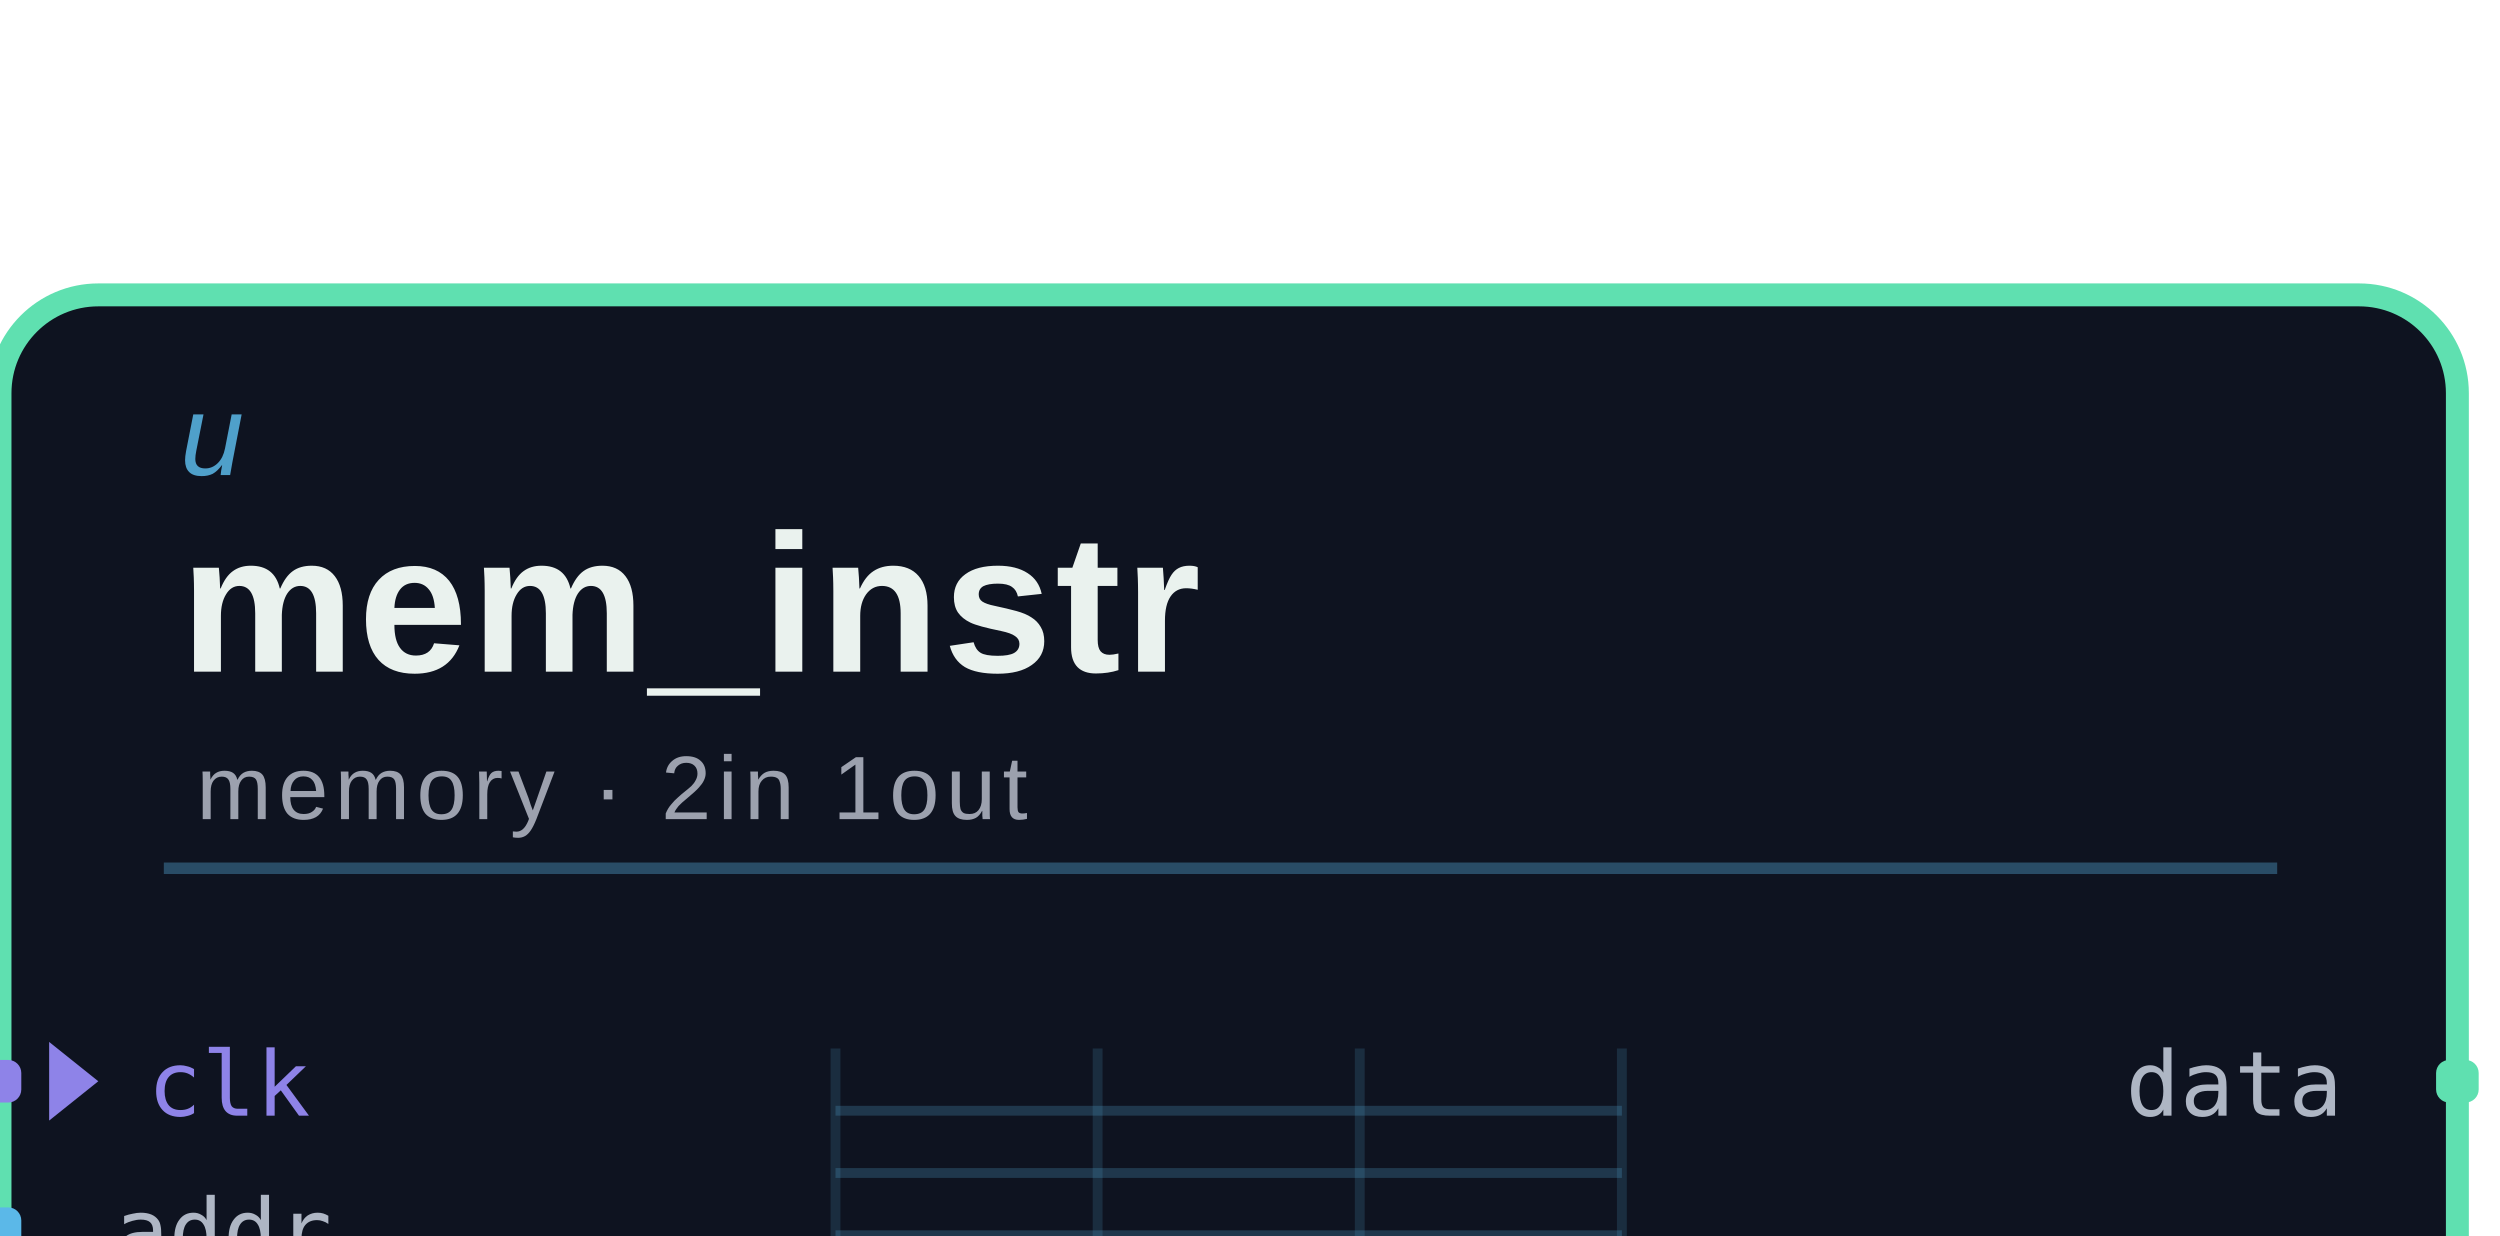
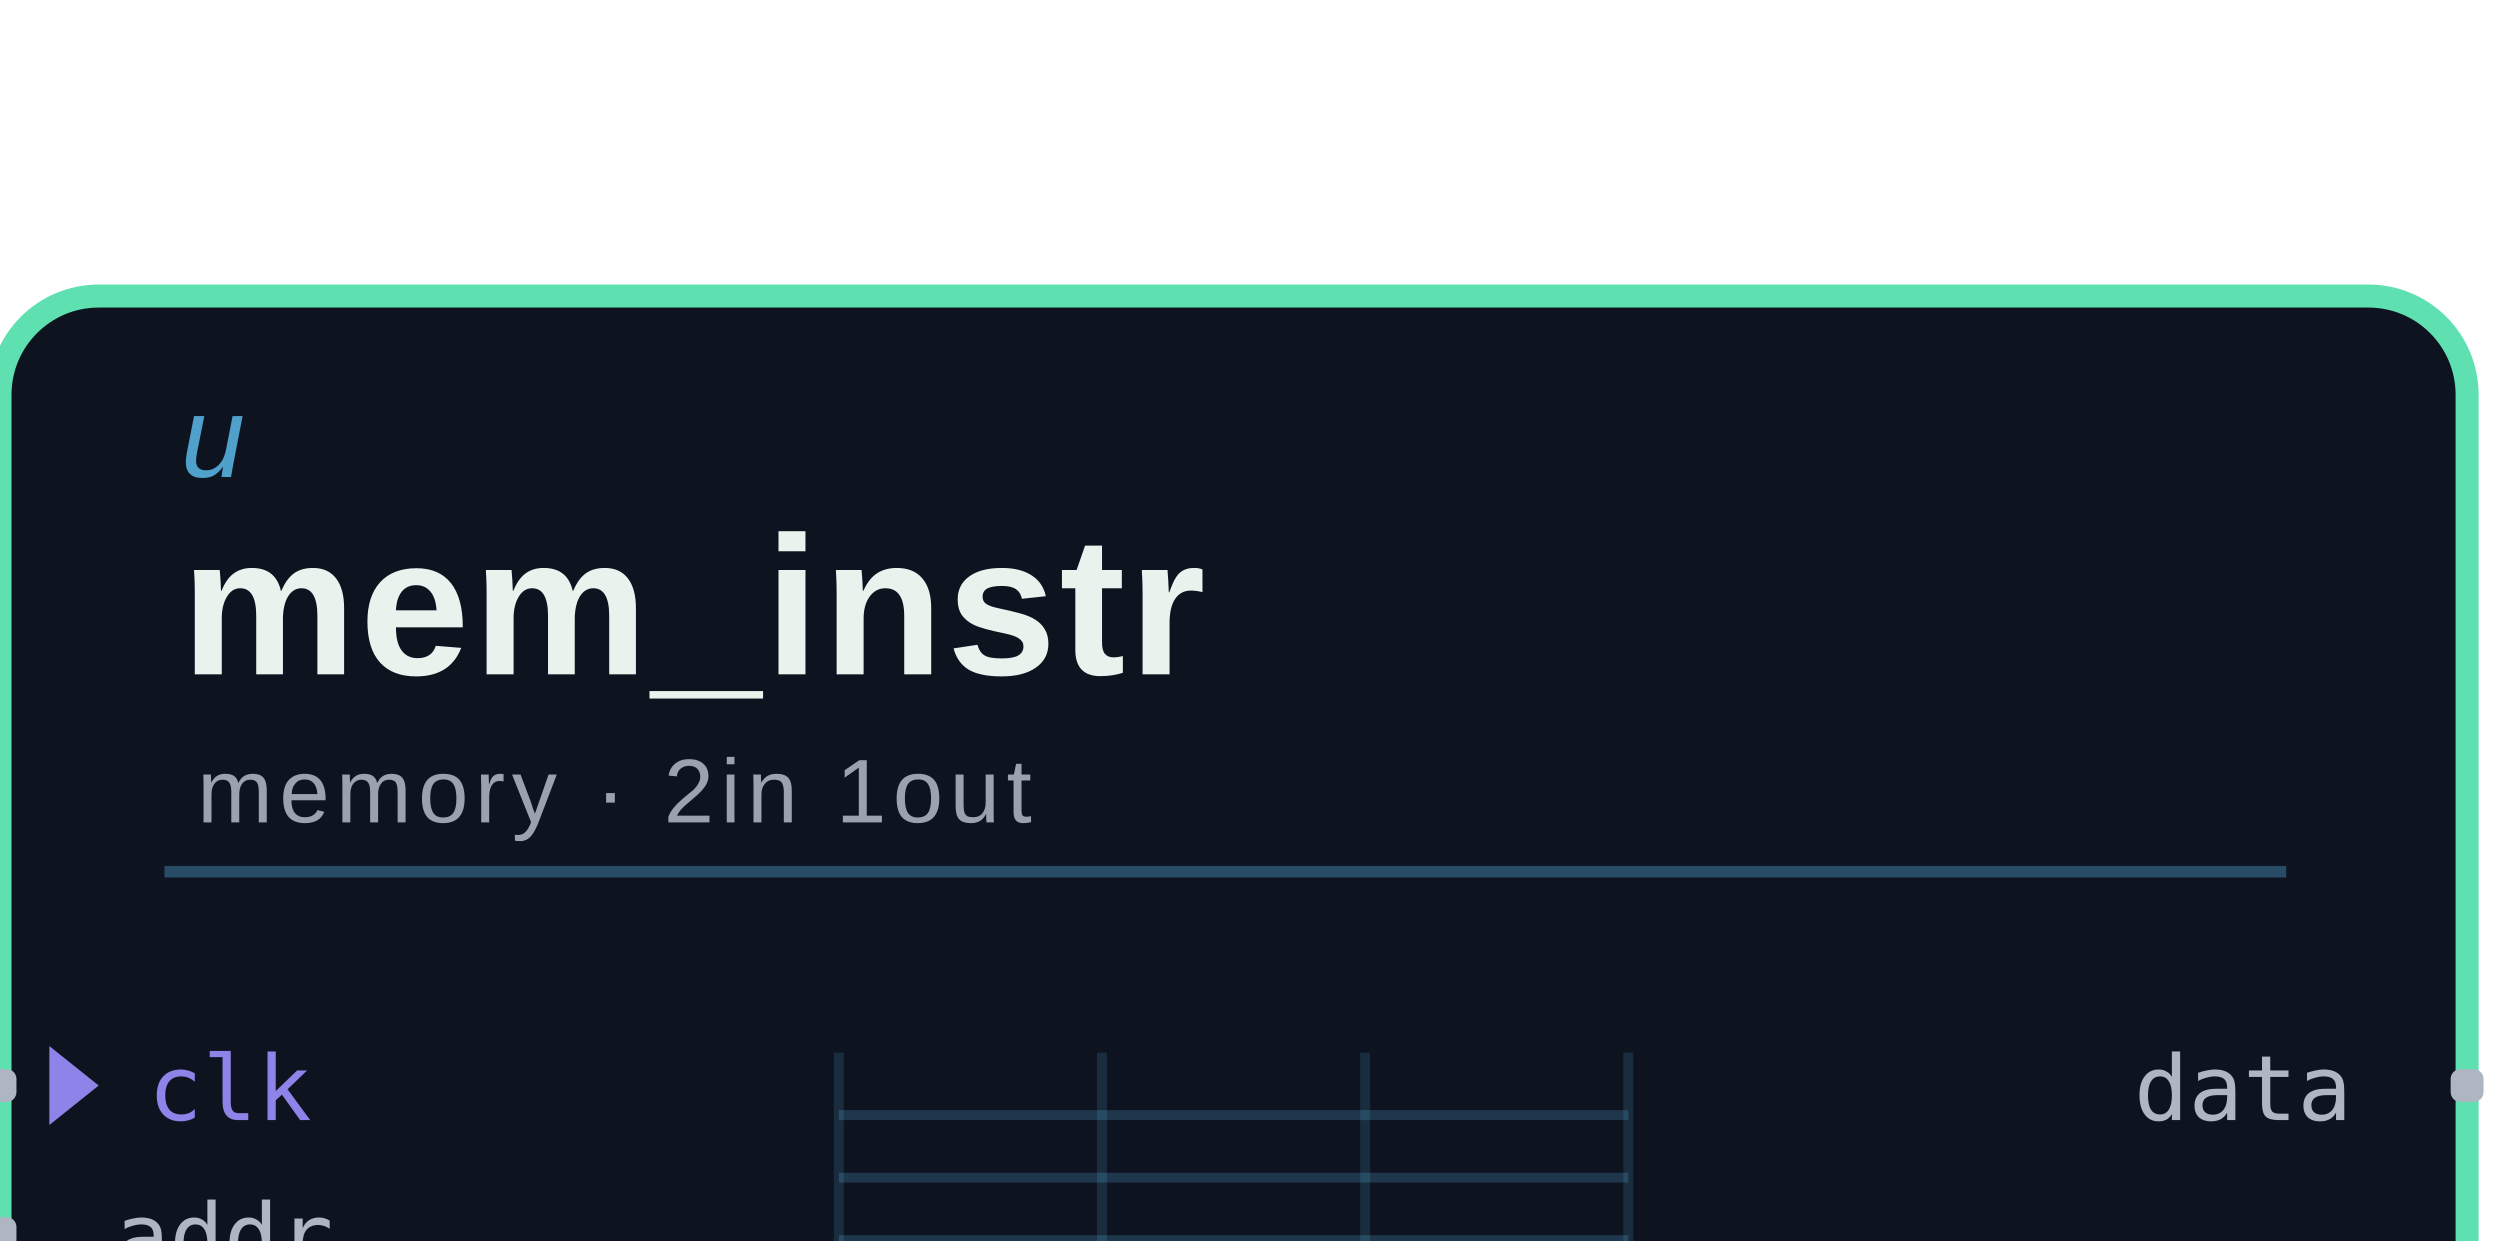
<svg xmlns="http://www.w3.org/2000/svg" xmlns:ns1="https://github.com/nturley/netlistsvg">
  <g ns1:type="mem_instr" transform="translate(0, 0)" ns1:width="150" ns1:height="96">
    <ns1:alias val="mem_instr" />
    <path d="M 6,18 H 144 A 6,6 0 0 1 150,24 V 86 A 6,6 0 0 1 144,92 H 6 A 6,6 0 0 1 0,86 V 24 A 6,6 0 0 1 6,18 Z" class="$cell_id" style="fill: var(--prism-card, #0E1320); stroke: var(--prism-module-stroke, #5FE0B0); stroke-width: 1.4; stroke-linejoin: round;" />
    <line x1="51" y1="67.8" x2="99" y2="67.8" stroke="var(--aurora-cyan, #5BB8E8)" stroke-width="0.6" opacity="0.22" />
    <line x1="51" y1="71.6" x2="99" y2="71.6" stroke="var(--aurora-cyan, #5BB8E8)" stroke-width="0.6" opacity="0.22" />
    <line x1="51" y1="75.4" x2="99" y2="75.4" stroke="var(--aurora-cyan, #5BB8E8)" stroke-width="0.6" opacity="0.22" />
    <line x1="51" y1="79.2" x2="99" y2="79.2" stroke="var(--aurora-cyan, #5BB8E8)" stroke-width="0.6" opacity="0.22" />
    <line x1="51.0" y1="64.0" x2="51.0" y2="83.0" stroke="var(--aurora-cyan, #5BB8E8)" stroke-width="0.6" opacity="0.16" />
    <line x1="67.0" y1="64.0" x2="67.0" y2="83.0" stroke="var(--aurora-cyan, #5BB8E8)" stroke-width="0.6" opacity="0.16" />
    <line x1="83.0" y1="64.0" x2="83.0" y2="83.0" stroke="var(--aurora-cyan, #5BB8E8)" stroke-width="0.6" opacity="0.16" />
    <line x1="99.0" y1="64.0" x2="99.0" y2="83.0" stroke="var(--aurora-cyan, #5BB8E8)" stroke-width="0.6" opacity="0.16" />
    <text x="11" y="29" class="$cell_id" ns1:attribute="ref" style="font-family: 'Segoe UI', system-ui, -apple-system, 'Helvetica Neue', Arial, sans-serif; text-anchor: start; font-size: 7px; font-style: italic; fill: var(--aurora-cyan, #5BB8E8); opacity: 0.85;">u</text>
    <text x="11" y="41" class="nodelabel $cell_id" ns1:attribute="" style="font-family: 'Segoe UI', system-ui, -apple-system, 'Helvetica Neue', Arial, sans-serif; text-anchor: start; font-weight: 700; font-size: 12px; letter-spacing: 0.2px; fill: var(--prism-module-glyph, #EAF2EE);">mem_instr</text>
    <text x="12" y="50" class="$cell_id" ns1:attribute="" style="font-family: 'Segoe UI', system-ui, -apple-system, 'Helvetica Neue', Arial, sans-serif; text-anchor: start; font-size: 5.5px; letter-spacing: 0.4px; fill: var(--text-secondary, #9CA1AE);">memory · 2in 1out</text>
    <line x1="10" y1="53" x2="139" y2="53" stroke="var(--aurora-cyan, #5BB8E8)" stroke-width="0.7" opacity="0.35" />
-     <rect x="-1.3" y="64.7" width="2.6" height="2.6" rx="0.8" fill="var(--accent, #8E83E8)" />
+     <rect x="-1.0" y="65.0" width="2" height="2" rx="0.6" fill="var(--prism-port-label, #AEB6C4)" />
    <path d="M 3,63.6 L 6,66 L 3,68.4 Z" fill="var(--accent, #8E83E8)" />
    <text x="9" y="68.1" class="$cell_id" ns1:attribute="" style="font-family: 'JetBrains Mono', 'Cascadia Code', 'Consolas', ui-monospace, monospace; text-anchor: start; font-size: 5.5px; fill: var(--accent, #8E83E8);">clk</text>
    <g ns1:x="0" ns1:y="66" ns1:pid="clk" />
-     <rect x="-1.3" y="73.7" width="2.6" height="2.6" rx="0.8" fill="var(--aurora-cyan, #5BB8E8)" />
+     <rect x="-1.0" y="74.0" width="2" height="2" rx="0.6" fill="var(--prism-port-label, #AEB6C4)" />
    <text x="7" y="77.1" class="$cell_id" ns1:attribute="" style="font-family: 'JetBrains Mono', 'Cascadia Code', 'Consolas', ui-monospace, monospace; text-anchor: start; font-size: 5.5px; fill: var(--prism-port-label, #AEB6C4);">addr</text>
    <g ns1:x="0" ns1:y="75" ns1:pid="addr" />
-     <rect x="148.7" y="64.7" width="2.6" height="2.6" rx="0.8" fill="var(--prism-module-stroke, #5FE0B0)" />
+     <rect x="149.0" y="65.0" width="2" height="2" rx="0.6" fill="var(--prism-port-label, #AEB6C4)" />
    <text x="143" y="68.1" class="$cell_id" ns1:attribute="" style="font-family: 'JetBrains Mono', 'Cascadia Code', 'Consolas', ui-monospace, monospace; text-anchor: end; font-size: 5.5px; fill: var(--prism-port-label, #AEB6C4);">data</text>
    <g ns1:x="150" ns1:y="66" ns1:pid="data" />
  </g>
</svg>
